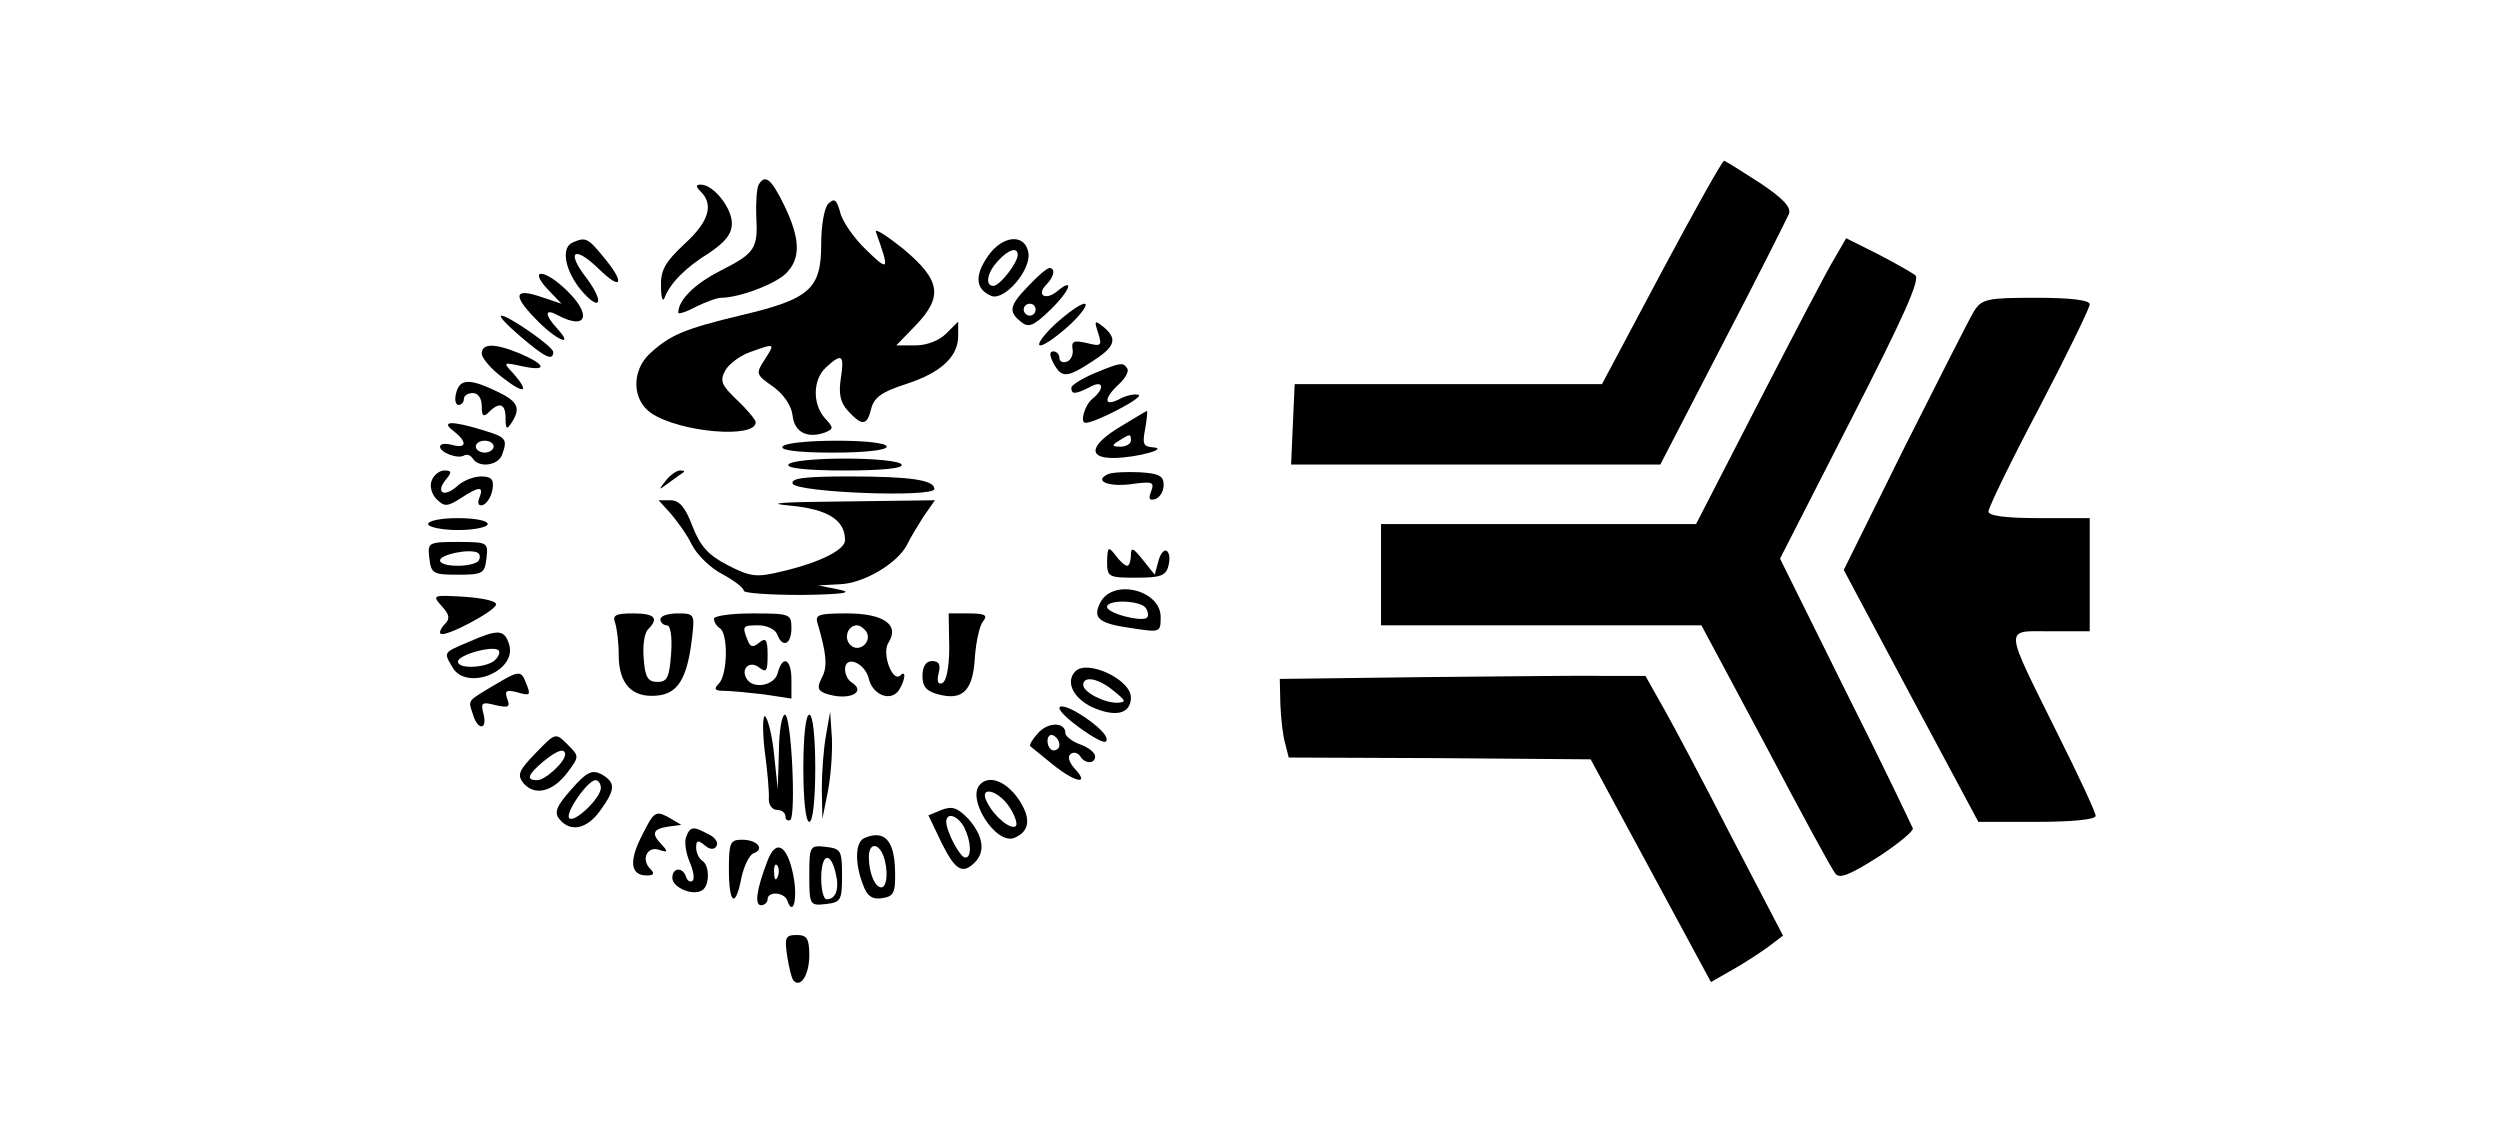
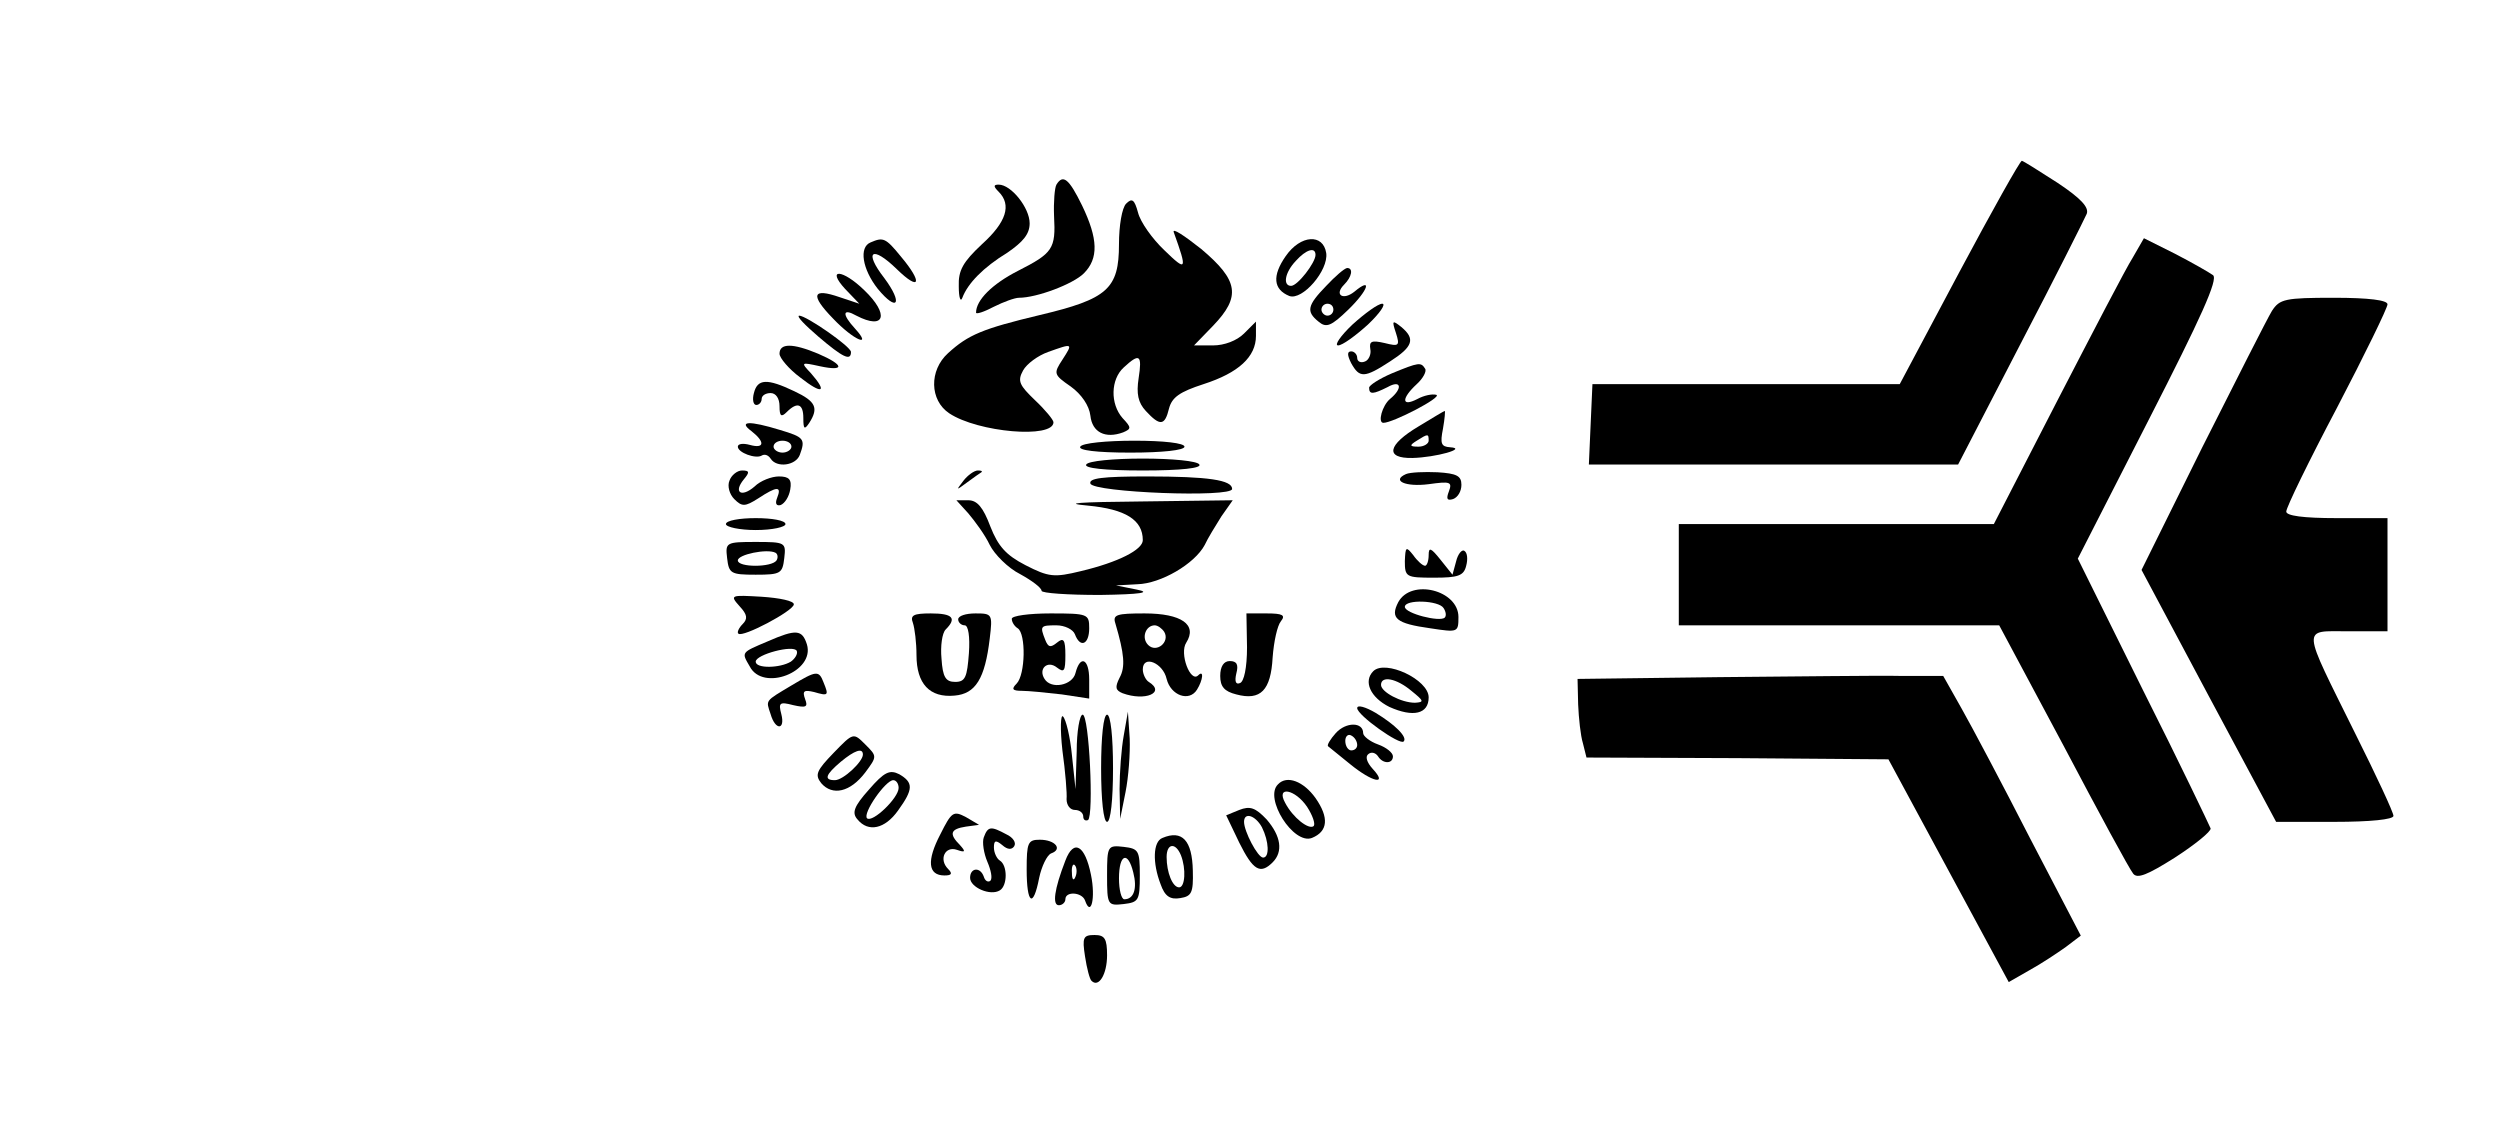
- <svg xmlns="http://www.w3.org/2000/svg" version="1.0" width="200pt" height="91pt" viewBox="0 0 300 191" preserveAspectRatio="xMidYMid meet">
+ <svg xmlns="http://www.w3.org/2000/svg" version="1.0" width="200pt" height="91pt" viewBox="0 0 200 191" preserveAspectRatio="xMidYMid meet">
  <g transform="translate(0,191) scale(0.1,-0.1)" fill="#000000" stroke="none">
    <path d="M2191 1453 l-100 -188 -258 0 -258 0 -3 -67 -3 -68 310 0 310 0 105 203 c58 111 107 209 111 218 4 11 -10 26 -49 52 -31 20 -58 37 -60 37 -3 0 -50 -84 -105 -187z" />
    <path d="M675 1600 c-3 -5 -5 -29 -4 -53 3 -55 -2 -62 -61 -92 -43 -22 -70 -49 -70 -70 0 -3 13 1 30 10 16 8 35 15 42 15 30 0 91 23 109 41 25 25 24 58 -3 114 -22 45 -32 53 -43 35z" />
    <path d="M578 1588 c22 -22 13 -51 -28 -88 -32 -30 -40 -44 -39 -71 0 -19 3 -27 6 -19 9 24 35 51 76 76 26 18 37 31 37 49 0 26 -31 65 -52 65 -9 0 -9 -3 0 -12z" />
    <path d="M792 1568 c-7 -7 -12 -37 -12 -68 0 -75 -19 -92 -133 -119 -96 -23 -120 -33 -154 -64 -32 -29 -31 -79 2 -101 48 -32 175 -43 175 -15 0 4 -14 21 -31 37 -26 25 -30 32 -20 50 6 11 25 25 42 31 42 15 42 15 24 -13 -15 -23 -15 -25 14 -45 18 -13 31 -32 33 -49 3 -28 25 -39 55 -28 14 6 14 8 -1 24 -21 24 -20 65 2 85 27 25 31 21 25 -18 -4 -26 -1 -41 12 -55 24 -26 32 -25 39 4 5 19 18 28 58 41 59 19 88 46 88 81 l0 24 -20 -20 c-12 -12 -33 -20 -52 -20 l-32 0 32 33 c47 49 43 76 -20 129 -29 23 -49 36 -46 28 23 -64 22 -67 -16 -30 -20 19 -40 47 -44 63 -6 22 -10 25 -20 15z" />
    <path d="M363 1503 c-20 -8 -14 -45 12 -78 33 -40 43 -25 11 18 -35 45 -21 56 21 15 39 -38 44 -23 7 21 -26 32 -30 33 -51 24z" />
    <path d="M1060 1480 c-23 -33 -21 -56 6 -67 22 -8 66 43 62 72 -5 33 -43 31 -68 -5z m50 2 c0 -13 -30 -52 -41 -52 -14 0 -11 22 8 42 17 19 33 24 33 10z" />
    <path d="M2482 1477 c-11 -17 -67 -125 -126 -239 l-107 -208 -265 0 -264 0 0 -85 0 -85 269 0 269 0 108 -202 c59 -112 111 -208 117 -215 7 -9 24 -2 70 27 34 22 61 44 60 49 -2 5 -52 110 -113 231 l-110 222 119 233 c88 172 117 236 108 243 -7 5 -35 21 -64 36 l-52 26 -19 -33z" />
    <path d="M1128 1430 c-32 -33 -34 -43 -13 -60 13 -11 21 -8 50 20 34 33 41 56 10 30 -19 -15 -34 -5 -17 12 13 13 16 28 5 28 -5 -1 -20 -14 -35 -30z m12 -40 c0 -5 -4 -10 -10 -10 -5 0 -10 5 -10 10 0 6 5 10 10 10 6 0 10 -4 10 -10z" />
    <path d="M320 1425 l24 -25 -33 11 c-46 16 -50 4 -11 -36 34 -36 67 -50 37 -17 -23 25 -21 35 2 22 48 -25 56 2 13 43 -36 35 -64 37 -32 2z" />
    <path d="M2716 1388 c-8 -13 -60 -116 -117 -229 l-102 -206 113 -212 113 -211 98 0 c60 0 99 4 99 10 0 6 -29 68 -64 138 -91 184 -91 172 -12 172 l66 0 0 95 0 95 -85 0 c-57 0 -85 4 -85 11 0 7 38 85 85 174 47 90 85 168 85 174 0 7 -31 11 -90 11 -82 0 -91 -2 -104 -22z" />
    <path d="M1172 1365 c-20 -19 -31 -35 -24 -35 7 0 29 16 50 35 20 19 31 35 24 35 -7 0 -29 -16 -50 -35z" />
    <path d="M275 1345 c41 -35 55 -42 55 -26 0 9 -75 61 -87 61 -5 -1 10 -16 32 -35z" />
    <path d="M1245 1351 c7 -22 5 -23 -19 -17 -22 5 -26 3 -24 -10 2 -9 -3 -19 -9 -21 -7 -3 -13 0 -13 6 0 6 -5 11 -10 11 -7 0 -7 -6 0 -20 14 -25 22 -25 65 3 39 25 43 38 19 58 -15 12 -16 11 -9 -10z" />
    <path d="M210 1316 c0 -7 16 -26 35 -40 37 -29 46 -25 18 7 -18 19 -17 19 15 12 42 -9 41 2 -3 21 -43 18 -65 18 -65 0z" />
    <path d="M1238 1283 c-21 -9 -38 -20 -38 -24 0 -12 7 -11 31 1 23 13 26 -2 4 -20 -13 -11 -21 -40 -11 -40 16 0 99 43 89 47 -7 2 -21 -1 -32 -7 -27 -14 -27 1 -1 25 11 10 17 22 14 26 -7 11 -10 11 -56 -8z" />
    <path d="M167 1250 c-3 -11 -1 -20 4 -20 5 0 9 5 9 10 0 6 7 10 15 10 9 0 15 -9 15 -22 0 -17 3 -19 12 -10 18 18 28 14 28 -10 0 -19 2 -20 10 -8 16 25 11 36 -25 53 -46 22 -62 21 -68 -3z" />
    <path d="M1283 1194 c-52 -31 -57 -54 -10 -53 39 1 93 16 63 18 -15 1 -17 6 -12 31 3 17 4 30 3 30 -1 0 -21 -12 -44 -26z m17 -24 c0 -5 -8 -10 -17 -10 -15 0 -16 2 -3 10 19 12 20 12 20 0z" />
    <path d="M163 1186 c23 -18 22 -30 -3 -23 -11 3 -20 2 -20 -3 0 -10 30 -21 40 -15 5 3 11 1 15 -5 10 -16 42 -12 49 6 10 27 7 30 -33 42 -52 16 -71 15 -48 -2z m67 -26 c0 -5 -7 -10 -15 -10 -8 0 -15 5 -15 10 0 6 7 10 15 10 8 0 15 -4 15 -10z" />
    <path d="M715 1160 c-4 -6 27 -10 84 -10 54 0 91 4 91 10 0 6 -35 10 -84 10 -47 0 -88 -4 -91 -10z" />
    <path d="M725 1130 c-4 -6 30 -10 95 -10 65 0 99 4 95 10 -3 6 -46 10 -95 10 -49 0 -92 -4 -95 -10z" />
    <path d="M126 1103 c-4 -9 0 -23 8 -31 13 -13 18 -13 40 1 32 21 40 21 32 1 -4 -10 -1 -14 6 -12 7 3 14 14 16 26 3 17 -2 22 -19 22 -12 0 -31 -7 -41 -17 -22 -19 -36 -10 -18 12 10 12 10 15 -3 15 -8 0 -18 -8 -21 -17z" />
    <path d="M519 1103 c-13 -17 -13 -17 6 -3 11 8 22 16 24 17 2 2 0 3 -6 3 -6 0 -17 -8 -24 -17z" />
    <path d="M1262 1114 c-25 -11 -1 -22 38 -17 36 5 40 4 34 -12 -5 -13 -3 -16 7 -13 8 3 14 13 14 24 0 15 -8 19 -40 21 -22 1 -46 0 -53 -3z" />
    <path d="M732 1098 c5 -15 238 -24 238 -9 0 15 -40 21 -143 21 -75 0 -98 -3 -95 -12z" />
    <path d="M527 1048 c11 -13 28 -36 36 -53 8 -16 31 -39 51 -49 20 -11 36 -23 36 -28 0 -4 44 -7 98 -7 69 1 87 4 62 9 l-35 7 36 2 c39 1 96 34 113 66 5 11 18 32 28 48 l19 27 -153 -2 c-107 -1 -134 -3 -90 -7 63 -6 92 -24 92 -58 0 -16 -41 -37 -104 -52 -45 -11 -54 -10 -93 10 -33 17 -46 32 -59 65 -12 32 -22 44 -37 44 l-20 0 20 -22z" />
    <path d="M120 1030 c0 -5 23 -10 50 -10 28 0 50 5 50 10 0 6 -22 10 -50 10 -27 0 -50 -4 -50 -10z" />
    <path d="M122 973 c3 -26 6 -28 48 -28 42 0 45 2 48 28 3 26 2 27 -48 27 -50 0 -51 -1 -48 -27z m83 -4 c-8 -12 -65 -12 -65 0 0 10 49 20 63 13 4 -2 5 -8 2 -13z" />
    <path d="M1260 968 c0 -27 2 -28 49 -28 40 0 50 3 54 20 3 11 2 22 -3 25 -4 3 -11 -5 -14 -18 l-6 -22 -20 25 c-16 20 -20 22 -20 8 0 -10 -3 -18 -6 -18 -4 0 -13 8 -20 18 -12 15 -13 14 -14 -10z" />
    <path d="M1249 899 c-14 -27 -4 -36 54 -44 46 -7 47 -7 47 19 0 45 -79 65 -101 25z m76 -10 c4 -6 5 -13 2 -16 -8 -8 -67 7 -67 18 0 13 57 11 65 -2z" />
    <path d="M143 892 c13 -14 14 -21 5 -30 -6 -6 -10 -14 -7 -16 7 -7 92 38 93 49 1 6 -24 11 -54 13 -52 3 -54 3 -37 -16z" />
    <path d="M434 864 c3 -9 6 -33 6 -54 0 -48 22 -72 64 -68 35 3 51 28 59 96 5 41 4 42 -24 42 -16 0 -29 -4 -29 -10 0 -5 5 -10 11 -10 6 0 9 -19 7 -47 -3 -40 -6 -48 -23 -48 -16 0 -21 8 -23 39 -2 21 1 43 7 49 19 19 12 27 -25 27 -29 0 -35 -3 -30 -16z" />
    <path d="M600 871 c0 -6 5 -13 10 -16 14 -9 13 -78 -2 -93 -9 -9 -7 -12 9 -12 11 0 41 -3 67 -6 l46 -7 0 32 c0 35 -15 42 -23 11 -5 -21 -41 -28 -52 -10 -11 17 5 32 21 19 12 -9 14 -6 14 21 0 26 -3 30 -14 21 -11 -9 -15 -8 -20 5 -9 23 -8 24 19 24 14 0 28 -7 31 -15 9 -24 24 -17 24 10 0 24 -2 25 -65 25 -36 0 -65 -4 -65 -9z" />
    <path d="M774 863 c15 -51 17 -73 7 -91 -8 -16 -7 -21 5 -26 38 -14 73 1 44 19 -5 3 -10 13 -10 21 0 25 34 11 40 -16 7 -28 38 -39 51 -18 10 16 12 34 2 24 -13 -13 -32 37 -20 55 19 30 -8 49 -70 49 -47 0 -54 -2 -49 -17z m82 -14 c10 -17 -13 -36 -27 -22 -12 12 -4 33 11 33 5 0 12 -5 16 -11z" />
    <path d="M995 823 c0 -34 -5 -58 -12 -60 -7 -3 -9 3 -6 16 4 15 1 21 -11 21 -10 0 -16 -9 -16 -25 0 -18 7 -26 27 -31 41 -11 58 7 61 62 2 27 8 54 14 61 8 10 3 13 -24 13 l-34 0 1 -57z" />
    <path d="M190 833 c-45 -19 -44 -18 -30 -42 22 -43 110 -9 96 37 -8 25 -18 26 -66 5z m39 -34 c-18 -11 -59 -12 -59 0 0 12 64 29 69 18 2 -5 -3 -13 -10 -18z" />
    <path d="M1207 783 c-17 -17 -5 -44 27 -60 40 -18 66 -12 66 16 0 30 -73 64 -93 44z m64 -33 c21 -17 22 -19 6 -20 -23 0 -57 18 -57 30 0 16 26 11 51 -10z" />
    <path d="M230 759 c-45 -27 -43 -24 -35 -48 8 -28 25 -27 18 0 -5 19 -3 21 20 15 22 -5 25 -3 20 10 -5 14 -2 16 15 12 24 -7 25 -6 16 16 -8 21 -12 20 -54 -5z" />
    <path d="M1788 773 l-238 -3 1 -43 c1 -23 4 -52 8 -65 l6 -24 254 -1 253 -2 101 -187 101 -187 35 20 c20 11 47 29 61 39 l25 19 -85 163 c-46 90 -98 188 -115 218 l-31 55 -69 0 c-39 1 -177 -1 -307 -2z" />
    <path d="M1180 721 c0 -12 72 -63 78 -56 7 7 -14 28 -47 48 -17 10 -31 14 -31 8z" />
    <path d="M685 650 c5 -36 8 -73 7 -82 0 -10 6 -18 14 -18 8 0 14 -5 14 -11 0 -5 3 -8 8 -6 10 7 2 177 -9 177 -5 0 -10 -28 -10 -62 l-2 -63 -6 57 c-3 31 -10 60 -15 65 -4 4 -5 -21 -1 -57z" />
    <path d="M750 620 c0 -53 4 -90 10 -90 6 0 10 37 10 90 0 53 -4 90 -10 90 -6 0 -10 -37 -10 -90z" />
    <path d="M788 675 c-4 -22 -7 -62 -7 -90 l1 -50 9 45 c5 25 8 65 7 90 l-3 45 -7 -40z" />
    <path d="M1144 679 c-9 -10 -15 -20 -13 -22 2 -2 19 -15 37 -30 38 -31 64 -36 38 -8 -10 11 -13 21 -7 25 5 4 12 2 16 -4 8 -13 25 -13 25 0 0 6 -11 15 -25 20 -14 5 -25 14 -25 19 0 19 -29 19 -46 0z m36 -20 c0 -5 -4 -9 -10 -9 -5 0 -10 7 -10 16 0 8 5 12 10 9 6 -3 10 -10 10 -16z" />
    <path d="M301 646 c-29 -30 -32 -37 -21 -51 19 -22 49 -15 74 18 20 27 20 27 0 47 -20 20 -20 20 -53 -14z m49 -3 c0 -12 -33 -43 -47 -43 -19 0 -16 9 10 31 23 19 37 24 37 12z" />
    <path d="M360 584 c-25 -28 -29 -39 -19 -50 18 -22 46 -16 68 15 26 36 26 47 2 61 -16 8 -25 4 -51 -26z m50 3 c0 -17 -44 -59 -53 -51 -8 8 31 64 44 64 5 0 9 -6 9 -13z" />
    <path d="M1047 593 c-24 -23 26 -102 57 -90 27 11 29 34 6 67 -20 28 -48 39 -63 23z m49 -38 c9 -14 14 -28 11 -32 -8 -7 -35 14 -48 39 -16 29 17 23 37 -7z" />
    <path d="M982 550 l-22 -9 22 -46 c23 -46 35 -54 56 -33 18 18 14 44 -10 72 -19 20 -28 23 -46 16z m38 -29 c12 -24 13 -51 2 -51 -9 0 -32 44 -32 60 0 17 19 11 30 -9z" />
    <path d="M480 509 c-23 -44 -21 -69 7 -69 12 0 14 3 6 11 -16 16 -5 39 15 32 14 -5 15 -3 5 8 -19 19 -16 27 10 31 l22 3 -22 13 c-21 11 -24 9 -43 -29z" />
    <path d="M553 504 c-3 -8 0 -27 6 -41 6 -14 9 -28 5 -32 -4 -3 -9 0 -11 7 -6 17 -23 15 -23 -2 0 -16 34 -31 50 -21 13 8 13 42 0 50 -5 3 -10 13 -10 22 0 12 3 13 14 4 9 -8 16 -8 20 -2 4 6 -2 15 -13 20 -26 14 -31 14 -38 -5z" />
    <path d="M853 503 c-16 -6 -17 -42 -3 -78 7 -20 16 -26 33 -23 19 3 22 9 21 46 -1 51 -18 69 -51 55z m31 -29 c9 -23 7 -54 -3 -54 -11 0 -21 25 -21 51 0 23 15 25 24 3z" />
    <path d="M625 450 c0 -58 11 -66 21 -14 4 19 13 38 20 41 20 7 7 23 -19 23 -20 0 -22 -5 -22 -50z" />
    <path d="M690 465 c-19 -49 -22 -75 -11 -75 6 0 11 5 11 10 0 14 28 12 33 -2 10 -29 18 4 10 43 -10 50 -29 61 -43 24z m17 -27 c-3 -8 -6 -5 -6 6 -1 11 2 17 5 13 3 -3 4 -12 1 -19z" />
    <path d="M760 440 c0 -50 1 -51 28 -48 25 3 27 6 27 48 0 42 -2 45 -27 48 -27 3 -28 2 -28 -48z m44 5 c7 -27 1 -45 -15 -45 -5 0 -9 16 -9 35 0 41 15 47 24 10z" />
    <path d="M723 304 c3 -20 8 -39 11 -41 12 -12 26 11 26 43 0 28 -4 34 -21 34 -19 0 -21 -4 -16 -36z" />
  </g>
</svg>
